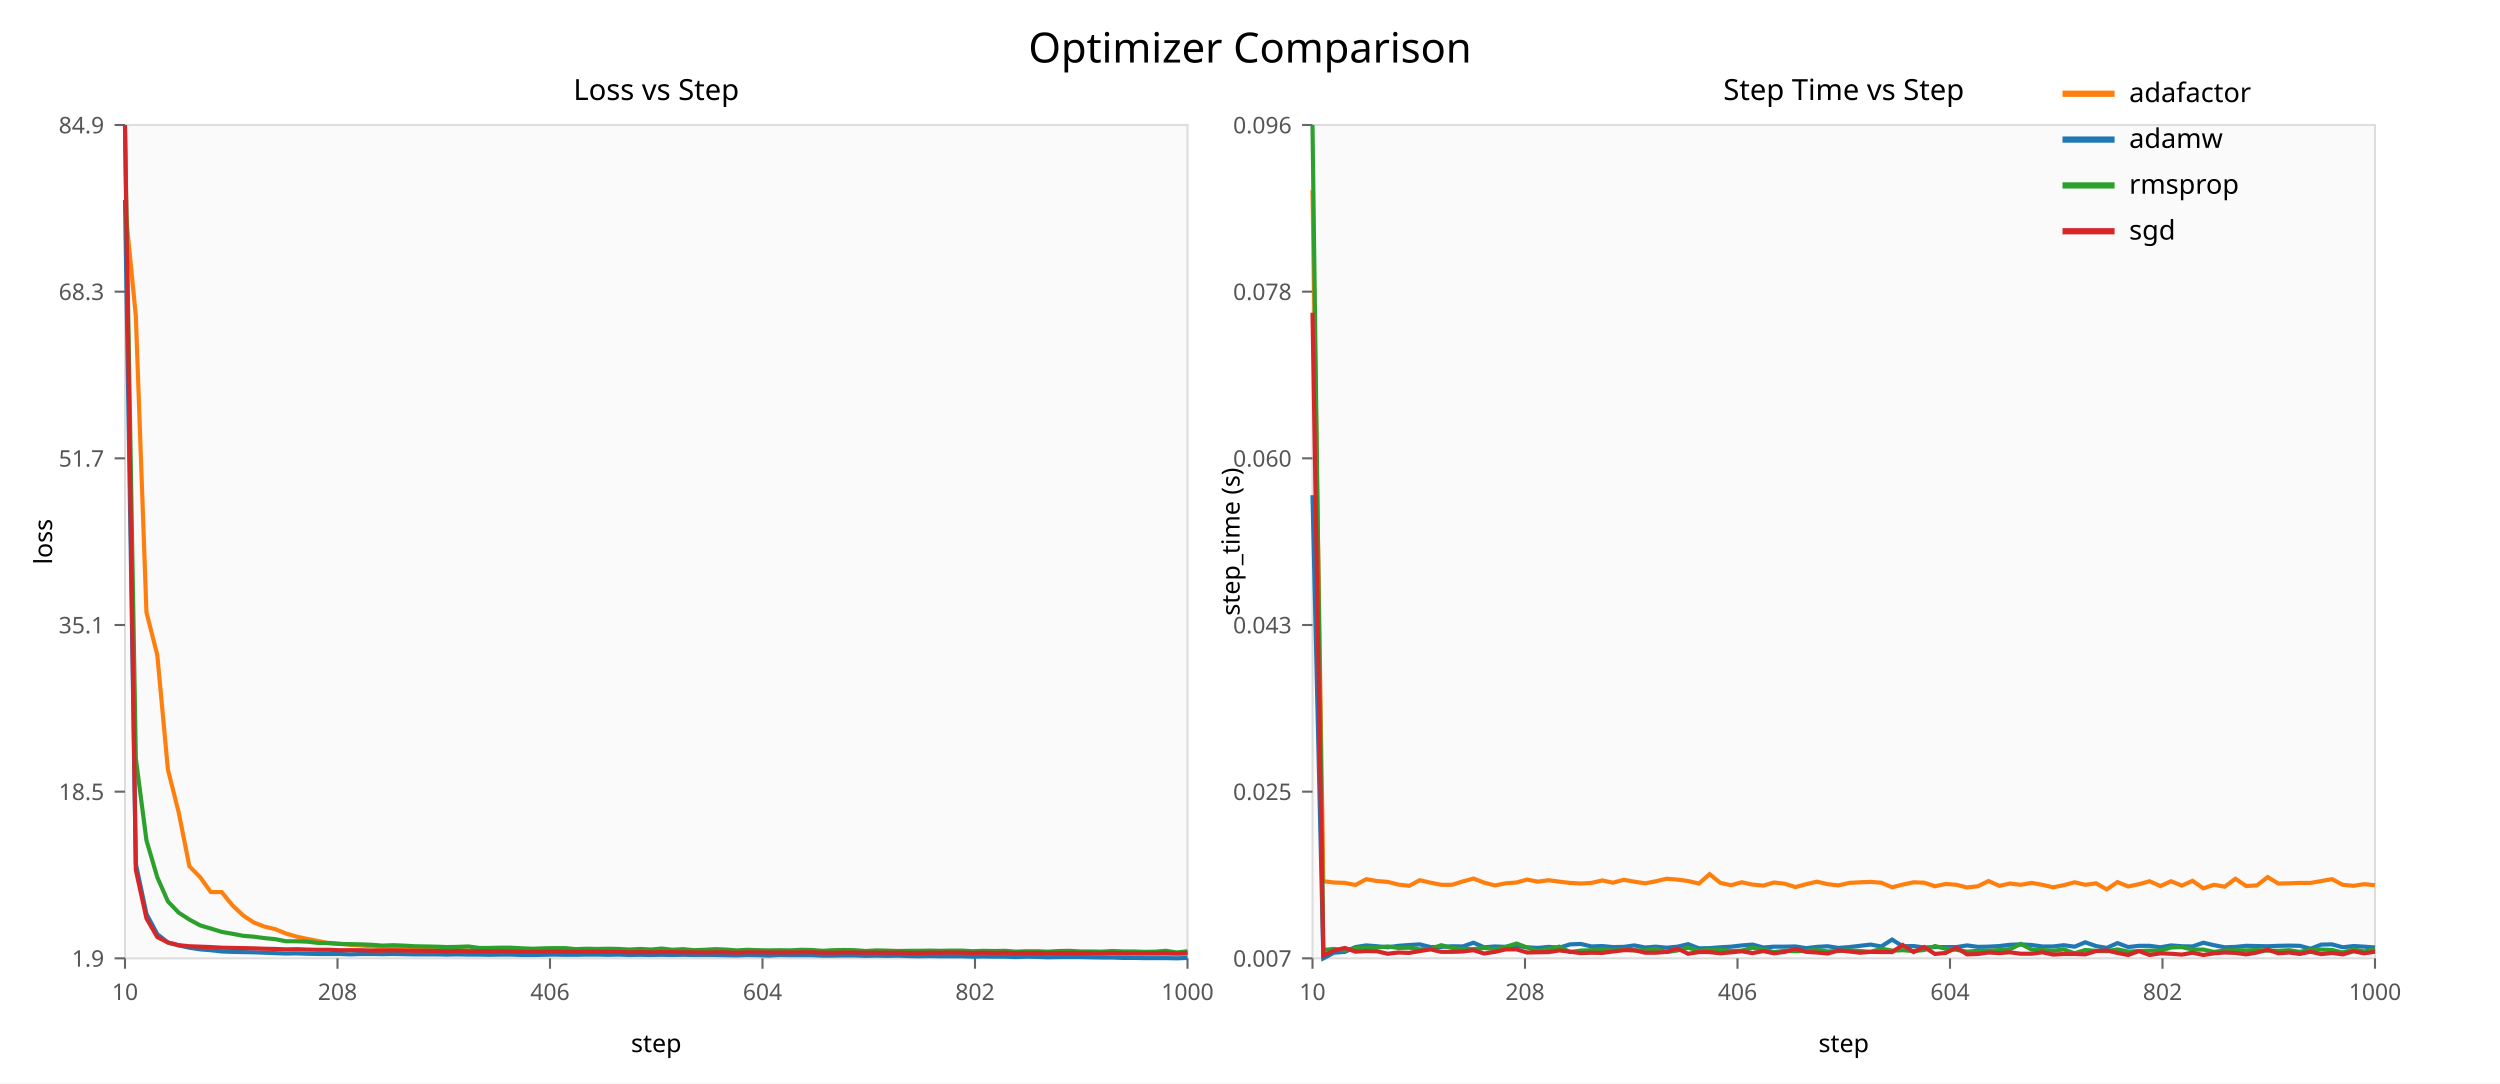
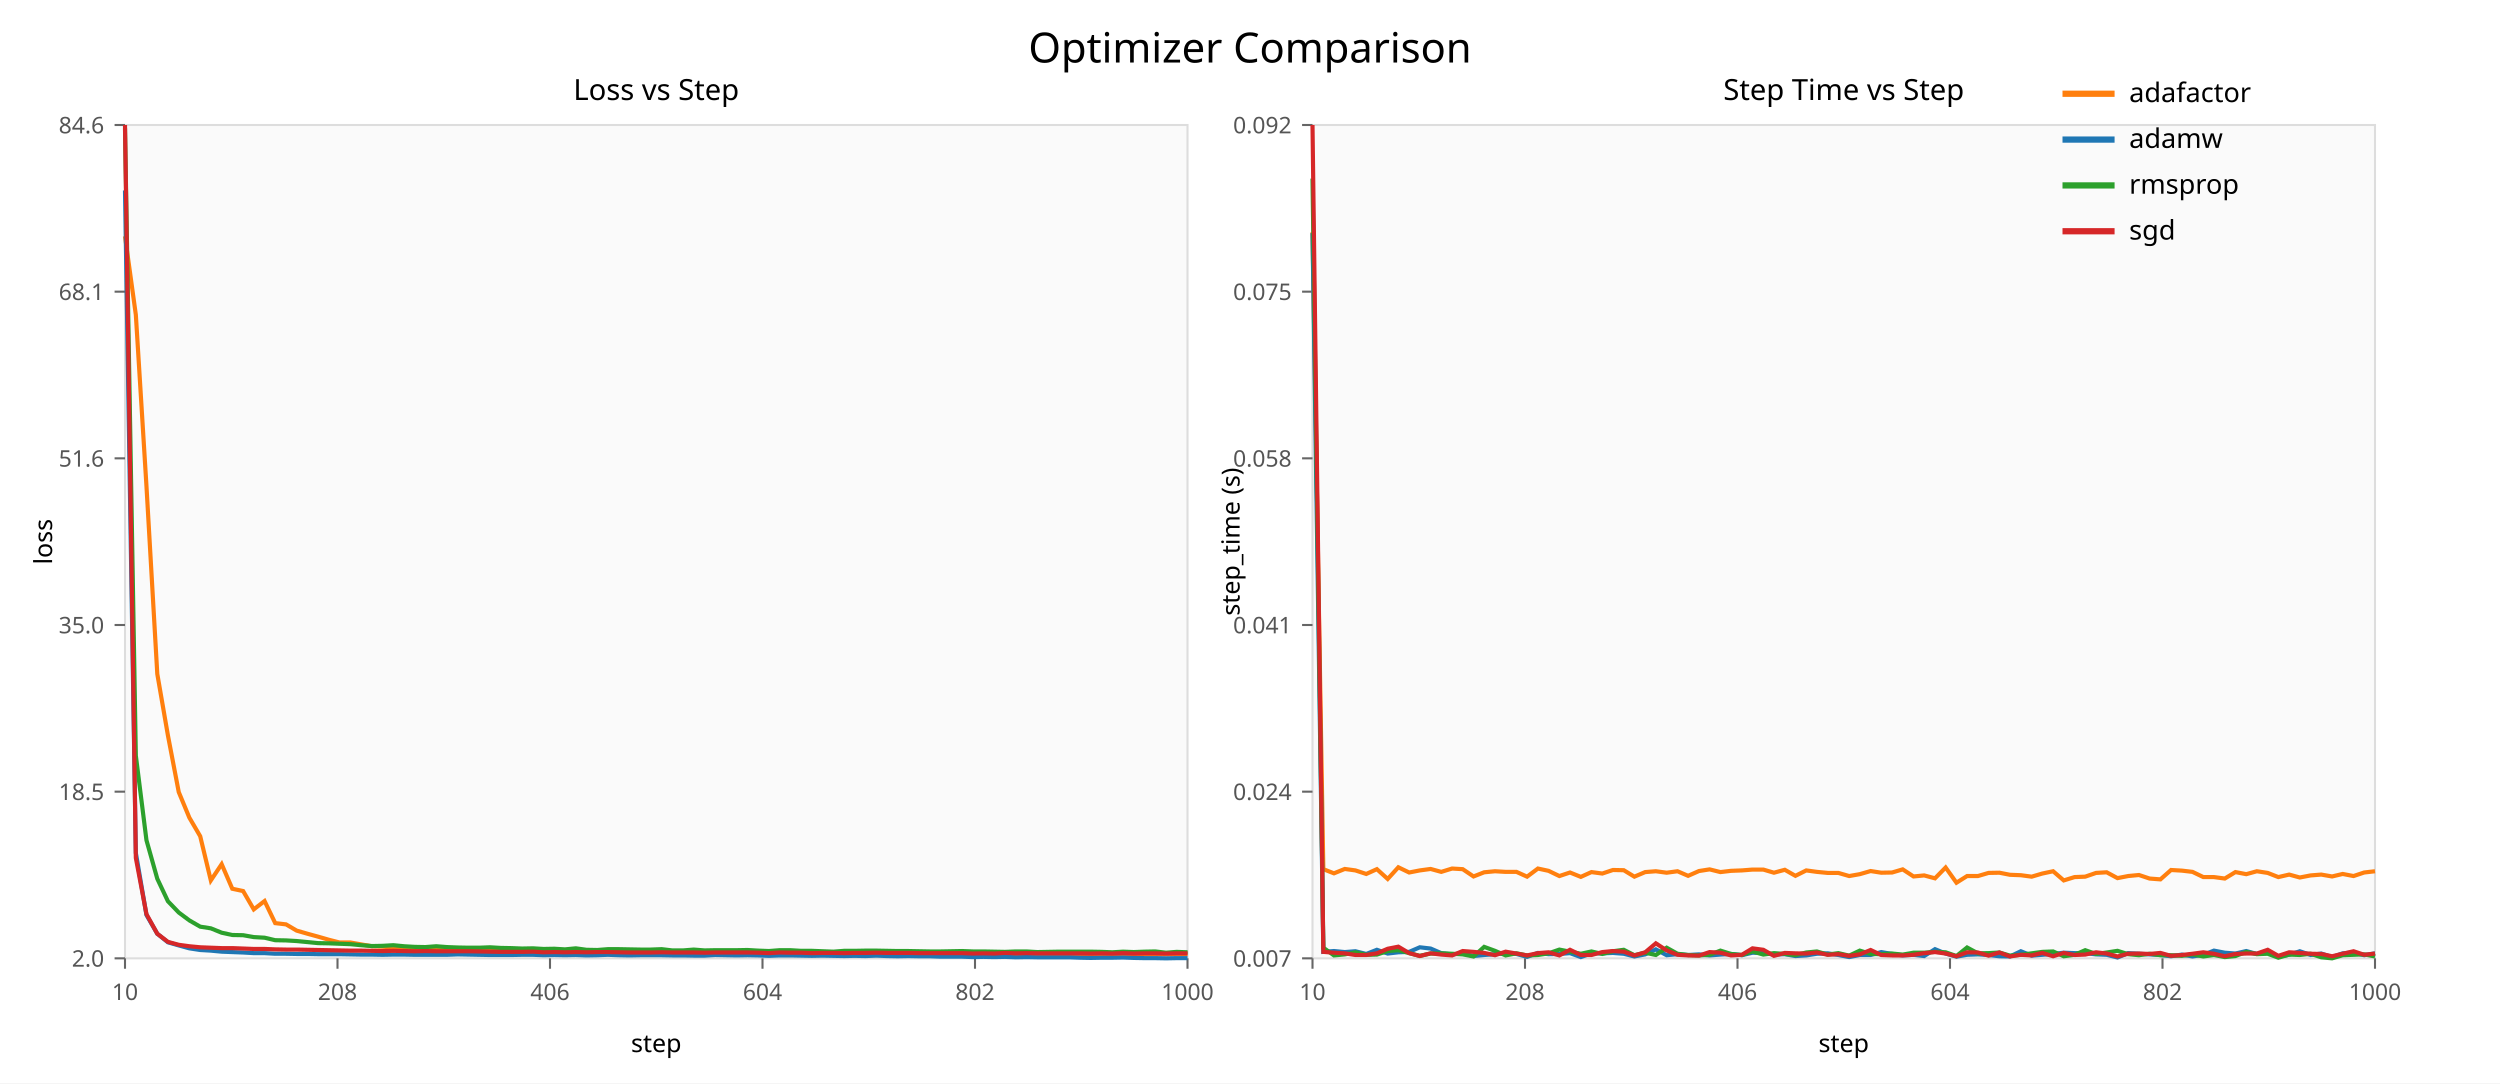
<svg xmlns="http://www.w3.org/2000/svg" width="1200" height="520" viewBox="0 0 1200 520">
  <rect x="0" y="0" width="100%" height="100%" fill="#ffffff" />
  <text x="600.0" y="30" text-anchor="middle" font-size="20" font-family="sans-serif">Optimizer Comparison</text>
  <rect x="60" y="60" width="510.0" height="400" fill="#fafafa" stroke="#dddddd" />
  <text x="315.0" y="48" text-anchor="middle" font-size="14" font-family="sans-serif">Loss vs Step</text>
  <rect x="630.0" y="60" width="510.0" height="400" fill="#fafafa" stroke="#dddddd" />
  <text x="885.0" y="48" text-anchor="middle" font-size="14" font-family="sans-serif">Step Time vs Step</text>
  <line x1="60.0" y1="460.0" x2="60.0" y2="465.0" stroke="#666" stroke-width="1" />
  <text x="60.0" y="480.0" text-anchor="middle" font-size="11" font-family="sans-serif" fill="#555">10</text>
  <line x1="162.0" y1="460.0" x2="162.0" y2="465.0" stroke="#666" stroke-width="1" />
  <text x="162.0" y="480.0" text-anchor="middle" font-size="11" font-family="sans-serif" fill="#555">208</text>
  <line x1="264.0" y1="460.0" x2="264.0" y2="465.0" stroke="#666" stroke-width="1" />
  <text x="264.0" y="480.0" text-anchor="middle" font-size="11" font-family="sans-serif" fill="#555">406</text>
  <line x1="366.0" y1="460.0" x2="366.0" y2="465.0" stroke="#666" stroke-width="1" />
  <text x="366.0" y="480.0" text-anchor="middle" font-size="11" font-family="sans-serif" fill="#555">604</text>
  <line x1="468.0" y1="460.0" x2="468.0" y2="465.0" stroke="#666" stroke-width="1" />
  <text x="468.0" y="480.0" text-anchor="middle" font-size="11" font-family="sans-serif" fill="#555">802</text>
  <line x1="570.0" y1="460.0" x2="570.0" y2="465.0" stroke="#666" stroke-width="1" />
  <text x="570.0" y="480.0" text-anchor="middle" font-size="11" font-family="sans-serif" fill="#555">1000</text>
  <line x1="55.0" y1="460.0" x2="60.0" y2="460.0" stroke="#666" stroke-width="1" />
-   <text x="50.0" y="464.0" text-anchor="end" font-size="11" font-family="sans-serif" fill="#555">1.9</text>
+   <text x="50.0" y="464.0" text-anchor="end" font-size="11" font-family="sans-serif" fill="#555">2.0</text>
  <line x1="55.0" y1="380.0" x2="60.0" y2="380.0" stroke="#666" stroke-width="1" />
  <text x="50.0" y="384.0" text-anchor="end" font-size="11" font-family="sans-serif" fill="#555">18.5</text>
  <line x1="55.0" y1="300.0" x2="60.0" y2="300.0" stroke="#666" stroke-width="1" />
-   <text x="50.0" y="304.0" text-anchor="end" font-size="11" font-family="sans-serif" fill="#555">35.1</text>
+   <text x="50.0" y="304.0" text-anchor="end" font-size="11" font-family="sans-serif" fill="#555">35.0</text>
  <line x1="55.0" y1="220.0" x2="60.0" y2="220.0" stroke="#666" stroke-width="1" />
-   <text x="50.0" y="224.0" text-anchor="end" font-size="11" font-family="sans-serif" fill="#555">51.7</text>
+   <text x="50.0" y="224.0" text-anchor="end" font-size="11" font-family="sans-serif" fill="#555">51.6</text>
  <line x1="55.0" y1="140.0" x2="60.0" y2="140.0" stroke="#666" stroke-width="1" />
-   <text x="50.0" y="144.0" text-anchor="end" font-size="11" font-family="sans-serif" fill="#555">68.3</text>
+   <text x="50.0" y="144.0" text-anchor="end" font-size="11" font-family="sans-serif" fill="#555">68.1</text>
  <line x1="55.0" y1="60.0" x2="60.0" y2="60.0" stroke="#666" stroke-width="1" />
-   <text x="50.0" y="64.0" text-anchor="end" font-size="11" font-family="sans-serif" fill="#555">84.9</text>
+   <text x="50.0" y="64.0" text-anchor="end" font-size="11" font-family="sans-serif" fill="#555">84.6</text>
  <line x1="630.0" y1="460.0" x2="630.0" y2="465.0" stroke="#666" stroke-width="1" />
  <text x="630.0" y="480.0" text-anchor="middle" font-size="11" font-family="sans-serif" fill="#555">10</text>
  <line x1="732.0" y1="460.0" x2="732.0" y2="465.0" stroke="#666" stroke-width="1" />
  <text x="732.0" y="480.0" text-anchor="middle" font-size="11" font-family="sans-serif" fill="#555">208</text>
  <line x1="834.0" y1="460.0" x2="834.0" y2="465.0" stroke="#666" stroke-width="1" />
  <text x="834.0" y="480.0" text-anchor="middle" font-size="11" font-family="sans-serif" fill="#555">406</text>
  <line x1="936.0" y1="460.0" x2="936.0" y2="465.0" stroke="#666" stroke-width="1" />
  <text x="936.0" y="480.0" text-anchor="middle" font-size="11" font-family="sans-serif" fill="#555">604</text>
  <line x1="1038.0" y1="460.0" x2="1038.0" y2="465.0" stroke="#666" stroke-width="1" />
  <text x="1038.0" y="480.0" text-anchor="middle" font-size="11" font-family="sans-serif" fill="#555">802</text>
  <line x1="1140.0" y1="460.0" x2="1140.0" y2="465.0" stroke="#666" stroke-width="1" />
  <text x="1140.0" y="480.0" text-anchor="middle" font-size="11" font-family="sans-serif" fill="#555">1000</text>
  <line x1="625.0" y1="460.0" x2="630.0" y2="460.0" stroke="#666" stroke-width="1" />
  <text x="620.0" y="464.0" text-anchor="end" font-size="11" font-family="sans-serif" fill="#555">0.007</text>
  <line x1="625.0" y1="380.0" x2="630.0" y2="380.0" stroke="#666" stroke-width="1" />
-   <text x="620.0" y="384.0" text-anchor="end" font-size="11" font-family="sans-serif" fill="#555">0.025</text>
+   <text x="620.0" y="384.0" text-anchor="end" font-size="11" font-family="sans-serif" fill="#555">0.024</text>
  <line x1="625.0" y1="300.0" x2="630.0" y2="300.0" stroke="#666" stroke-width="1" />
-   <text x="620.0" y="304.0" text-anchor="end" font-size="11" font-family="sans-serif" fill="#555">0.043</text>
+   <text x="620.0" y="304.0" text-anchor="end" font-size="11" font-family="sans-serif" fill="#555">0.041</text>
  <line x1="625.0" y1="220.0" x2="630.0" y2="220.0" stroke="#666" stroke-width="1" />
-   <text x="620.0" y="224.0" text-anchor="end" font-size="11" font-family="sans-serif" fill="#555">0.060</text>
+   <text x="620.0" y="224.0" text-anchor="end" font-size="11" font-family="sans-serif" fill="#555">0.058</text>
  <line x1="625.0" y1="140.0" x2="630.0" y2="140.0" stroke="#666" stroke-width="1" />
-   <text x="620.0" y="144.0" text-anchor="end" font-size="11" font-family="sans-serif" fill="#555">0.078</text>
+   <text x="620.0" y="144.0" text-anchor="end" font-size="11" font-family="sans-serif" fill="#555">0.075</text>
  <line x1="625.0" y1="60.0" x2="630.0" y2="60.0" stroke="#666" stroke-width="1" />
-   <text x="620.0" y="64.0" text-anchor="end" font-size="11" font-family="sans-serif" fill="#555">0.096</text>
-   <polyline fill="none" stroke="#ff7f0e" stroke-width="2" points="60.0,98.6 65.2,151.7 70.3,293.9 75.5,314.4 80.6,369.4 85.8,390.1 90.9,415.8 96.1,421.1 101.2,428.2 106.4,428.2 111.5,434.5 116.7,439.4 121.8,442.8 127.0,444.8 132.1,446.0 137.3,448.1 142.4,449.6 147.6,450.7 152.7,451.7 157.9,452.8 163.0,453.0 168.2,453.5 173.3,453.8 178.5,454.3 183.6,454.7 188.8,454.8 193.9,455.2 199.1,455.3 204.2,455.8 209.4,456.0 214.5,455.9 219.7,456.0 224.8,456.2 230.0,456.5 235.2,456.6 240.3,456.5 245.5,456.6 250.6,456.9 255.8,456.8 260.9,457.0 266.1,456.8 271.2,456.9 276.4,457.1 281.5,457.0 286.7,457.0 291.8,457.0 297.0,457.1 302.1,457.4 307.3,457.2 312.4,457.4 317.6,457.3 322.7,457.3 327.9,457.4 333.0,457.5 338.2,457.6 343.3,457.5 348.5,457.6 353.6,457.8 358.8,457.6 363.9,457.6 369.1,457.8 374.2,457.6 379.4,457.7 384.5,457.6 389.7,457.6 394.8,457.8 400.0,457.8 405.2,457.7 410.3,457.7 415.5,457.8 420.6,457.7 425.8,457.9 430.9,457.8 436.1,458.0 441.2,458.0 446.4,457.9 451.5,457.9 456.7,457.8 461.8,457.8 467.0,457.9 472.1,457.9 477.3,458.0 482.4,457.9 487.6,458.0 492.7,457.9 497.9,457.9 503.0,458.0 508.2,457.9 513.3,458.0 518.5,458.0 523.6,457.8 528.8,457.9 533.9,457.7 539.1,458.0 544.2,457.8 549.4,458.0 554.5,458.0 559.7,457.9 564.8,458.1 570.0,457.8" />
-   <polyline fill="none" stroke="#ff7f0e" stroke-width="2" points="630.0,91.3 635.2,423.0 640.3,423.6 645.5,423.8 650.6,424.8 655.8,422.0 660.9,422.9 666.1,423.3 671.2,424.6 676.4,425.2 681.5,422.5 686.7,423.7 691.8,424.7 697.0,424.7 702.1,423.1 707.3,421.7 712.4,423.7 717.6,425.0 722.7,424.0 727.9,423.6 733.0,422.2 738.2,423.2 743.3,422.5 748.5,423.2 753.6,423.8 758.8,424.1 763.9,423.8 769.1,422.6 774.2,423.7 779.4,422.3 784.5,423.2 789.7,424.0 794.8,423.0 800.0,421.8 805.2,422.2 810.3,422.9 815.5,424.1 820.6,419.6 825.8,423.8 830.9,424.9 836.1,423.5 841.2,424.6 846.4,425.1 851.5,423.6 856.7,424.2 861.8,425.8 867.0,424.4 872.1,423.2 877.3,424.4 882.4,425.0 887.6,423.8 892.7,423.5 897.9,423.3 903.0,423.7 908.2,425.9 913.3,424.6 918.5,423.5 923.6,423.7 928.8,425.4 933.9,424.3 939.1,424.7 944.2,426.0 949.4,425.4 954.5,422.9 959.7,425.2 964.8,424.1 970.0,424.7 975.2,423.8 980.3,424.7 985.5,425.9 990.6,424.9 995.8,423.5 1000.9,424.7 1006.1,424.0 1011.2,426.9 1016.4,423.4 1021.5,425.5 1026.7,424.4 1031.8,423.0 1037.0,425.3 1042.1,423.0 1047.3,425.1 1052.4,422.8 1057.6,426.4 1062.7,424.7 1067.9,425.6 1073.0,421.8 1078.2,425.3 1083.3,425.0 1088.5,421.0 1093.6,424.1 1098.8,424.0 1103.9,423.8 1109.1,423.8 1114.2,422.9 1119.4,422.0 1124.5,424.7 1129.7,425.2 1134.8,424.4 1140.0,424.9" />
-   <polyline fill="none" stroke="#1f77b4" stroke-width="2" points="60.0,96.0 65.2,414.7 70.3,438.7 75.5,448.4 80.6,452.4 85.8,453.8 90.9,454.9 96.1,455.7 101.2,456.1 106.4,456.7 111.5,456.9 116.7,457.0 121.8,457.1 127.0,457.3 132.1,457.5 137.3,457.7 142.4,457.6 147.6,457.8 152.7,457.9 157.9,457.9 163.0,457.9 168.2,458.1 173.3,457.9 178.5,457.9 183.6,458.0 188.8,457.9 193.9,458.0 199.1,458.1 204.2,458.1 209.4,458.1 214.5,458.2 219.7,458.1 224.8,458.2 230.0,458.2 235.2,458.3 240.3,458.2 245.5,458.2 250.6,458.4 255.8,458.4 260.9,458.3 266.1,458.2 271.2,458.3 276.4,458.3 281.5,458.2 286.7,458.2 291.8,458.3 297.0,458.2 302.1,458.4 307.3,458.3 312.4,458.4 317.6,458.3 322.7,458.4 327.9,458.3 333.0,458.4 338.2,458.4 343.3,458.4 348.5,458.5 353.6,458.6 358.8,458.4 363.9,458.5 369.1,458.7 374.2,458.4 379.4,458.5 384.5,458.5 389.7,458.5 394.8,458.7 400.0,458.7 405.2,458.6 410.3,458.6 415.5,458.8 420.6,458.7 425.8,458.8 430.9,458.7 436.1,458.9 441.2,459.0 446.4,458.9 451.5,459.0 456.7,459.0 461.8,459.0 467.0,459.2 472.1,459.1 477.3,459.2 482.4,459.2 487.6,459.4 492.7,459.2 497.9,459.3 503.0,459.5 508.2,459.4 513.3,459.4 518.5,459.4 523.6,459.5 528.8,459.6 533.9,459.6 539.1,459.8 544.2,459.8 549.4,459.9 554.5,459.9 559.7,459.9 564.8,460.0 570.0,459.8" />
-   <polyline fill="none" stroke="#1f77b4" stroke-width="2" points="630.0,237.7 635.2,460.0 640.3,457.3 645.5,456.9 650.6,454.6 655.8,453.8 660.9,454.2 666.1,454.7 671.2,454.0 676.4,453.6 681.5,453.3 686.7,454.6 691.8,454.5 697.0,454.2 702.1,454.3 707.3,452.5 712.4,454.7 717.6,454.3 722.7,454.5 727.9,454.0 733.0,454.7 738.2,455.0 743.3,454.5 748.5,454.9 753.6,453.3 758.8,453.1 763.9,454.3 769.1,454.1 774.2,454.6 779.4,454.5 784.5,453.8 789.7,454.8 794.8,454.4 800.0,454.9 805.2,454.4 810.3,453.2 815.5,455.2 820.6,455.1 825.8,454.7 830.9,454.4 836.1,453.8 841.2,453.4 846.4,454.8 851.5,454.4 856.7,454.4 861.8,454.3 867.0,455.1 872.1,454.5 877.3,454.2 882.4,455.0 887.6,454.6 892.7,454.0 897.9,453.4 903.0,454.3 908.2,451.0 913.3,454.2 918.5,454.1 923.6,454.8 928.8,454.6 933.9,454.6 939.1,454.6 944.2,453.8 949.4,454.5 954.5,454.4 959.7,454.1 964.8,453.5 970.0,453.3 975.2,453.6 980.3,454.3 985.5,454.3 990.6,453.7 995.8,454.4 1000.9,452.3 1006.1,454.1 1011.2,455.0 1016.4,452.7 1021.5,454.6 1026.7,454.0 1031.8,454.0 1037.0,454.7 1042.1,453.8 1047.3,454.2 1052.4,454.3 1057.6,452.5 1062.7,453.7 1067.9,454.7 1073.0,454.5 1078.2,454.0 1083.3,454.1 1088.5,454.2 1093.6,454.0 1098.8,453.9 1103.9,454.0 1109.1,455.4 1114.2,453.4 1119.4,453.3 1124.5,454.7 1129.7,454.1 1134.8,454.4 1140.0,454.8" />
-   <polyline fill="none" stroke="#2ca02c" stroke-width="2" points="60.0,61.7 65.2,364.1 70.3,403.4 75.5,421.1 80.6,432.7 85.8,438.1 90.9,441.4 96.1,444.2 101.2,445.7 106.4,447.3 111.5,448.2 116.7,449.2 121.8,449.6 127.0,450.3 132.1,450.8 137.3,451.8 142.4,451.8 147.6,452.0 152.7,452.6 157.9,452.6 163.0,453.1 168.2,453.2 173.3,453.3 178.5,453.5 183.6,453.9 188.8,453.7 193.9,453.9 199.1,454.2 204.2,454.3 209.4,454.4 214.5,454.6 219.7,454.5 224.8,454.3 230.0,455.0 235.2,455.0 240.3,454.9 245.5,454.9 250.6,455.2 255.8,455.4 260.9,455.2 266.1,455.1 271.2,455.1 276.4,455.6 281.5,455.4 286.7,455.5 291.8,455.4 297.0,455.5 302.1,455.8 307.3,455.5 312.4,455.8 317.6,455.3 322.7,455.9 327.9,455.6 333.0,456.1 338.2,455.9 343.3,455.6 348.5,455.8 353.6,456.2 358.8,455.9 363.9,456.1 369.1,456.2 374.2,456.1 379.4,456.2 384.5,455.9 389.7,456.0 394.8,456.4 400.0,456.1 405.2,456.0 410.3,456.1 415.5,456.5 420.6,456.2 425.8,456.3 430.9,456.5 436.1,456.4 441.2,456.4 446.4,456.3 451.5,456.4 456.7,456.3 461.8,456.3 467.0,456.6 472.1,456.4 477.3,456.5 482.4,456.4 487.6,456.8 492.7,456.6 497.9,456.6 503.0,456.8 508.2,456.5 513.3,456.4 518.5,456.7 523.6,456.7 528.8,456.8 533.9,456.5 539.1,456.7 544.2,456.7 549.4,456.9 554.5,456.8 559.7,456.4 564.8,457.2 570.0,456.6" />
-   <polyline fill="none" stroke="#2ca02c" stroke-width="2" points="630.0,60.0 635.2,456.0 640.3,455.5 645.5,456.2 650.6,455.1 655.8,454.8 660.9,454.8 666.1,454.3 671.2,455.0 676.4,454.9 681.5,455.7 686.7,455.5 691.8,453.7 697.0,455.0 702.1,455.5 707.3,455.6 712.4,455.0 717.6,455.6 722.7,454.5 727.9,452.9 733.0,454.8 738.2,456.4 743.3,455.5 748.5,454.4 753.6,457.0 758.8,456.3 763.9,456.1 769.1,455.6 774.2,456.3 779.4,455.8 784.5,456.2 789.7,456.2 794.8,455.5 800.0,457.0 805.2,456.2 810.3,454.9 815.5,456.4 820.6,455.8 825.8,455.8 830.9,456.5 836.1,456.3 841.2,454.9 846.4,455.8 851.5,457.0 856.7,456.4 861.8,456.6 867.0,456.4 872.1,456.0 877.3,456.7 882.4,456.5 887.6,456.2 892.7,456.5 897.9,456.9 903.0,455.4 908.2,456.3 913.3,456.1 918.5,456.5 923.6,456.0 928.8,454.1 933.9,455.4 939.1,455.9 944.2,456.8 949.4,456.4 954.5,456.4 959.7,456.0 964.8,455.6 970.0,453.1 975.2,455.8 980.3,456.0 985.5,456.4 990.6,455.7 995.8,457.6 1000.9,456.0 1006.1,456.4 1011.2,456.6 1016.4,455.7 1021.5,456.8 1026.7,456.5 1031.8,456.3 1037.0,456.3 1042.1,454.8 1047.3,454.6 1052.4,455.8 1057.6,455.8 1062.7,456.9 1067.9,456.2 1073.0,456.1 1078.2,456.2 1083.3,456.0 1088.5,456.3 1093.6,456.4 1098.8,456.1 1103.9,456.9 1109.1,455.9 1114.2,455.8 1119.4,456.0 1124.5,457.2 1129.7,455.7 1134.8,456.7 1140.0,455.6" />
-   <polyline fill="none" stroke="#d62728" stroke-width="2" points="60.0,60.0 65.2,417.6 70.3,440.8 75.5,449.8 80.6,452.4 85.8,453.7 90.9,454.2 96.1,454.4 101.2,454.6 106.4,454.9 111.5,455.0 116.7,455.1 121.8,455.2 127.0,455.4 132.1,455.5 137.3,455.7 142.4,455.6 147.6,455.8 152.7,455.9 157.9,455.9 163.0,456.1 168.2,456.1 173.3,456.1 178.5,456.3 183.6,456.3 188.8,456.2 193.9,456.3 199.1,456.4 204.2,456.4 209.4,456.5 214.5,456.6 219.7,456.5 224.8,456.6 230.0,456.6 235.2,456.7 240.3,456.6 245.5,456.7 250.6,456.9 255.8,456.9 260.9,456.9 266.1,456.8 271.2,456.8 276.4,456.9 281.5,456.8 286.7,456.8 291.8,456.9 297.0,456.9 302.1,457.1 307.3,457.0 312.4,457.1 317.6,457.0 322.7,457.0 327.9,457.1 333.0,457.1 338.2,457.2 343.3,457.1 348.5,457.1 353.6,457.3 358.8,457.1 363.9,457.1 369.1,457.2 374.2,457.2 379.4,457.2 384.5,457.1 389.7,457.1 394.8,457.3 400.0,457.3 405.2,457.2 410.3,457.2 415.5,457.3 420.6,457.3 425.8,457.3 430.9,457.3 436.1,457.4 441.2,457.4 446.4,457.3 451.5,457.3 456.7,457.2 461.8,457.3 467.0,457.4 472.1,457.3 477.3,457.4 482.4,457.3 487.6,457.5 492.7,457.4 497.9,457.4 503.0,457.5 508.2,457.4 513.3,457.4 518.5,457.4 523.6,457.5 528.8,457.5 533.9,457.4 539.1,457.5 544.2,457.5 549.4,457.5 554.5,457.5 559.7,457.4 564.8,457.6 570.0,457.4" />
-   <polyline fill="none" stroke="#d62728" stroke-width="2" points="630.0,150.1 635.2,458.6 640.3,456.3 645.5,455.0 650.6,456.8 655.8,456.5 660.9,456.6 666.1,457.8 671.2,457.2 676.4,457.4 681.5,456.5 686.7,455.7 691.8,456.9 697.0,456.9 702.1,456.7 707.3,456.1 712.4,457.7 717.6,456.9 722.7,455.7 727.9,455.7 733.0,457.2 738.2,457.1 743.3,457.0 748.5,456.2 753.6,456.8 758.8,457.5 763.9,457.3 769.1,457.4 774.2,456.7 779.4,456.1 784.5,456.1 789.7,457.3 794.8,457.3 800.0,456.9 805.2,455.3 810.3,457.8 815.5,457.0 820.6,457.0 825.8,457.6 830.9,457.1 836.1,456.6 841.2,457.5 846.4,456.5 851.5,457.6 856.7,456.9 861.8,455.5 867.0,456.9 872.1,457.2 877.3,457.7 882.4,456.2 887.6,456.7 892.7,457.3 897.9,456.9 903.0,457.0 908.2,457.0 913.3,453.6 918.5,457.0 923.6,454.6 928.8,457.9 933.9,457.4 939.1,454.9 944.2,458.1 949.4,457.9 954.5,457.2 959.7,457.5 964.8,457.1 970.0,457.8 975.2,457.8 980.3,457.1 985.5,458.2 990.6,457.9 995.8,457.9 1000.9,458.1 1006.1,456.5 1011.2,456.2 1016.4,457.4 1021.5,458.4 1026.7,456.5 1031.8,458.4 1037.0,457.6 1042.1,457.8 1047.3,458.2 1052.4,457.3 1057.6,458.4 1062.7,457.6 1067.9,457.2 1073.0,457.4 1078.2,458.1 1083.3,457.2 1088.5,455.8 1093.6,457.6 1098.8,457.2 1103.9,457.9 1109.1,456.8 1114.2,458.0 1119.4,457.4 1124.5,458.1 1129.7,456.6 1134.8,457.6 1140.0,456.8" />
+   <text x="620.0" y="64.0" text-anchor="end" font-size="11" font-family="sans-serif" fill="#555">0.092</text>
+   <polyline fill="none" stroke="#ff7f0e" stroke-width="2" points="60.0,113.4 65.2,151.1 70.3,233.3 75.5,323.5 80.6,353.0 85.8,380.2 90.9,392.5 96.1,401.4 101.2,422.6 106.4,414.8 111.5,426.6 116.7,427.7 121.8,436.5 127.0,432.5 132.1,443.1 137.3,443.7 142.4,446.7 147.6,448.2 152.7,449.6 157.9,451.1 163.0,452.4 168.2,452.4 173.3,453.3 178.5,454.2 183.6,454.4 188.8,454.8 193.9,454.6 199.1,455.2 204.2,455.2 209.4,455.6 214.5,455.6 219.7,455.5 224.8,455.9 230.0,455.8 235.2,456.0 240.3,456.3 245.5,456.4 250.6,456.4 255.8,456.4 260.9,456.6 266.1,456.7 271.2,456.8 276.4,456.8 281.5,456.9 286.7,456.9 291.8,456.7 297.0,457.0 302.1,457.2 307.3,457.1 312.4,457.1 317.6,457.0 322.7,457.3 327.9,457.2 333.0,457.3 338.2,457.5 343.3,457.3 348.5,457.3 353.6,457.4 358.8,457.4 363.9,457.5 369.1,457.6 374.2,457.5 379.4,457.5 384.5,457.6 389.7,457.8 394.8,457.7 400.0,457.8 405.2,457.8 410.3,457.8 415.5,457.7 420.6,457.6 425.8,457.7 430.9,457.7 436.1,457.7 441.2,457.9 446.4,457.8 451.5,457.9 456.7,457.8 461.8,457.8 467.0,458.1 472.1,457.9 477.3,458.0 482.4,457.9 487.6,458.1 492.7,457.9 497.9,458.0 503.0,458.0 508.2,458.0 513.3,458.0 518.5,458.0 523.6,458.0 528.8,458.0 533.9,457.9 539.1,457.9 544.2,458.1 549.4,458.1 554.5,458.0 559.7,458.1 564.8,457.9 570.0,457.9" />
+   <polyline fill="none" stroke="#ff7f0e" stroke-width="2" points="630.0,111.5 635.2,417.2 640.3,419.2 645.5,417.1 650.6,417.8 655.8,419.5 660.9,417.2 666.1,421.9 671.2,416.3 676.4,418.8 681.5,417.8 686.7,417.1 691.8,418.5 697.0,416.9 702.1,417.2 707.3,420.7 712.4,418.7 717.6,418.2 722.7,418.5 727.9,418.5 733.0,420.8 738.2,416.9 743.3,418.0 748.5,420.5 753.6,418.8 758.8,420.9 763.9,418.6 769.1,419.3 774.2,417.6 779.4,417.7 784.5,420.8 789.7,418.6 794.8,418.2 800.0,418.9 805.2,418.2 810.3,420.4 815.5,418.1 820.6,417.3 825.8,418.6 830.9,418.0 836.1,417.8 841.2,417.4 846.4,417.4 851.5,418.9 856.7,417.5 861.8,420.4 867.0,417.8 872.1,418.5 877.3,419.0 882.4,419.0 887.6,420.5 892.7,419.6 897.9,418.1 903.0,418.9 908.2,418.8 913.3,417.3 918.5,420.7 923.6,420.2 928.8,421.6 933.9,416.4 939.1,423.7 944.2,420.5 949.4,420.5 954.5,419.0 959.7,418.9 964.8,419.9 970.0,420.1 975.2,420.8 980.3,419.3 985.5,418.2 990.6,422.6 995.8,421.0 1000.9,420.8 1006.1,419.0 1011.2,418.7 1016.4,421.5 1021.5,420.5 1026.7,420.0 1031.8,421.7 1037.0,422.1 1042.1,417.6 1047.3,417.9 1052.4,418.5 1057.6,421.0 1062.7,421.0 1067.9,421.7 1073.0,418.6 1078.2,419.6 1083.3,418.2 1088.5,419.0 1093.6,421.0 1098.8,419.8 1103.9,421.2 1109.1,420.2 1114.2,419.8 1119.4,420.7 1124.5,419.5 1129.7,420.5 1134.8,418.8 1140.0,418.2" />
+   <polyline fill="none" stroke="#1f77b4" stroke-width="2" points="60.0,91.4 65.2,409.4 70.3,439.2 75.5,448.2 80.6,452.3 85.8,453.8 90.9,455.2 96.1,456.0 101.2,456.3 106.4,456.8 111.5,457.0 116.7,457.2 121.8,457.5 127.0,457.5 132.1,457.8 137.3,457.8 142.4,457.9 147.6,457.9 152.7,458.0 157.9,458.0 163.0,458.0 168.2,458.1 173.3,458.2 178.5,458.2 183.6,458.3 188.8,458.2 193.9,458.2 199.1,458.3 204.2,458.3 209.4,458.3 214.5,458.3 219.7,458.1 224.8,458.2 230.0,458.3 235.2,458.4 240.3,458.4 245.5,458.4 250.6,458.3 255.8,458.3 260.9,458.5 266.1,458.4 271.2,458.5 276.4,458.4 281.5,458.6 286.7,458.5 291.8,458.3 297.0,458.5 302.1,458.6 307.3,458.5 312.4,458.5 317.6,458.5 322.7,458.6 327.9,458.6 333.0,458.7 338.2,458.7 343.3,458.4 348.5,458.5 353.6,458.6 358.8,458.5 363.9,458.6 369.1,458.8 374.2,458.6 379.4,458.6 384.5,458.7 389.7,458.8 394.8,458.7 400.0,458.8 405.2,458.9 410.3,458.8 415.5,458.9 420.6,458.7 425.8,458.9 430.9,459.0 436.1,458.9 441.2,459.0 446.4,459.0 451.5,459.2 456.7,459.2 461.8,459.2 467.0,459.4 472.1,459.3 477.3,459.4 482.4,459.3 487.6,459.5 492.7,459.4 497.9,459.5 503.0,459.5 508.2,459.5 513.3,459.5 518.5,459.7 523.6,459.8 528.8,459.7 533.9,459.7 539.1,459.6 544.2,459.8 549.4,459.9 554.5,459.9 559.7,460.0 564.8,459.9 570.0,459.9" />
+   <polyline fill="none" stroke="#1f77b4" stroke-width="2" points="630.0,111.9 635.2,456.9 640.3,456.5 645.5,457.0 650.6,456.6 655.8,457.9 660.9,455.9 666.1,457.7 671.2,457.1 676.4,456.9 681.5,454.7 686.7,455.3 691.8,457.5 697.0,458.1 702.1,457.6 707.3,458.9 712.4,458.4 717.6,458.0 722.7,457.7 727.9,457.9 733.0,459.3 738.2,457.4 743.3,458.0 748.5,457.9 753.6,457.5 758.8,459.4 763.9,457.6 769.1,457.6 774.2,457.4 779.4,457.8 784.5,459.1 789.7,458.1 794.8,455.7 800.0,458.5 805.2,458.0 810.3,458.4 815.5,458.1 820.6,458.6 825.8,458.2 830.9,457.9 836.1,458.5 841.2,457.3 846.4,457.4 851.5,458.2 856.7,458.0 861.8,458.9 867.0,458.6 872.1,457.8 877.3,457.6 882.4,458.4 887.6,459.4 892.7,458.4 897.9,458.4 903.0,457.0 908.2,457.9 913.3,458.6 918.5,458.3 923.6,458.9 928.8,455.6 933.9,457.7 939.1,459.2 944.2,458.3 949.4,458.1 954.5,458.4 959.7,459.0 964.8,459.1 970.0,456.6 975.2,458.7 980.3,458.3 985.5,457.9 990.6,457.3 995.8,457.5 1000.9,457.5 1006.1,458.1 1011.2,458.3 1016.4,459.6 1021.5,457.5 1026.7,457.8 1031.8,458.1 1037.0,458.4 1042.1,459.0 1047.3,458.2 1052.4,459.1 1057.6,458.3 1062.7,456.3 1067.9,457.3 1073.0,457.7 1078.2,456.5 1083.3,457.9 1088.5,457.0 1093.6,459.2 1098.8,458.3 1103.9,456.6 1109.1,458.4 1114.2,457.7 1119.4,459.4 1124.5,457.6 1129.7,457.2 1134.8,458.5 1140.0,457.6" />
+   <polyline fill="none" stroke="#2ca02c" stroke-width="2" points="60.0,61.6 65.2,362.7 70.3,403.3 75.5,421.8 80.6,432.6 85.8,438.0 90.9,441.8 96.1,444.8 101.2,445.6 106.4,447.7 111.5,448.8 116.7,448.9 121.8,449.8 127.0,450.1 132.1,451.3 137.3,451.4 142.4,451.7 147.6,452.2 152.7,452.7 157.9,452.8 163.0,453.0 168.2,453.2 173.3,453.7 178.5,454.1 183.6,454.0 188.8,453.7 193.9,454.2 199.1,454.5 204.2,454.6 209.4,454.2 214.5,454.6 219.7,454.8 224.8,454.9 230.0,454.9 235.2,454.7 240.3,455.0 245.5,455.1 250.6,455.3 255.8,455.2 260.9,455.5 266.1,455.4 271.2,455.7 276.4,455.2 281.5,455.9 286.7,456.0 291.8,455.6 297.0,455.6 302.1,455.7 307.3,455.8 312.4,455.8 317.6,455.6 322.7,456.2 327.9,456.2 333.0,455.8 338.2,456.2 343.3,456.1 348.5,456.1 353.6,456.1 358.8,456.0 363.9,456.3 369.1,456.5 374.2,456.1 379.4,456.1 384.5,456.4 389.7,456.4 394.8,456.6 400.0,456.8 405.2,456.4 410.3,456.4 415.5,456.3 420.6,456.3 425.8,456.4 430.9,456.5 436.1,456.5 441.2,456.6 446.4,456.7 451.5,456.7 456.7,456.6 461.8,456.5 467.0,456.7 472.1,456.7 477.3,456.8 482.4,456.9 487.6,456.7 492.7,456.7 497.9,457.0 503.0,456.9 508.2,456.8 513.3,456.8 518.5,456.8 523.6,456.8 528.8,456.9 533.9,457.1 539.1,456.8 544.2,457.0 549.4,456.8 554.5,456.7 559.7,457.3 564.8,456.9 570.0,457.1" />
+   <polyline fill="none" stroke="#2ca02c" stroke-width="2" points="630.0,85.7 635.2,454.9 640.3,458.6 645.5,458.1 650.6,457.1 655.8,458.3 660.9,458.2 666.1,456.5 671.2,456.1 676.4,457.5 681.5,458.8 686.7,457.7 691.8,457.6 697.0,457.8 702.1,458.1 707.3,459.1 712.4,454.5 717.6,456.4 722.7,458.6 727.9,457.6 733.0,458.6 738.2,458.4 743.3,457.6 748.5,455.8 753.6,456.8 758.8,457.8 763.9,456.7 769.1,457.9 774.2,456.6 779.4,455.9 784.5,458.5 789.7,457.3 794.8,458.4 800.0,454.9 805.2,457.8 810.3,458.4 815.5,458.6 820.6,458.3 825.8,456.3 830.9,457.9 836.1,458.4 841.2,456.7 846.4,458.2 851.5,457.5 856.7,457.9 861.8,458.5 867.0,457.2 872.1,456.7 877.3,458.2 882.4,457.5 887.6,458.7 892.7,456.3 897.9,457.9 903.0,458.0 908.2,457.7 913.3,458.2 918.5,457.3 923.6,457.3 928.8,456.9 933.9,457.1 939.1,458.9 944.2,454.8 949.4,457.6 954.5,457.5 959.7,457.2 964.8,458.7 970.0,458.3 975.2,457.6 980.3,456.9 985.5,456.7 990.6,459.0 995.8,458.3 1000.9,456.1 1006.1,457.9 1011.2,457.2 1016.4,456.4 1021.5,458.0 1026.7,458.5 1031.8,457.8 1037.0,458.5 1042.1,458.5 1047.3,458.8 1052.4,458.1 1057.6,459.1 1062.7,458.4 1067.9,459.4 1073.0,458.9 1078.2,456.9 1083.3,458.0 1088.5,457.8 1093.6,459.7 1098.8,458.2 1103.9,458.4 1109.1,457.8 1114.2,459.5 1119.4,460.0 1124.5,458.5 1129.7,458.3 1134.8,458.1 1140.0,459.1" />
+   <polyline fill="none" stroke="#d62728" stroke-width="2" points="60.0,60.0 65.2,411.8 70.3,438.8 75.5,448.2 80.6,452.1 85.8,453.5 90.9,454.2 96.1,454.7 101.2,454.9 106.4,455.1 111.5,455.1 116.7,455.3 121.8,455.5 127.0,455.5 132.1,455.7 137.3,455.8 142.4,455.8 147.6,455.9 152.7,456.0 157.9,456.1 163.0,456.2 168.2,456.3 173.3,456.3 178.5,456.4 183.6,456.5 188.8,456.4 193.9,456.5 199.1,456.6 204.2,456.5 209.4,456.6 214.5,456.6 219.7,456.6 224.8,456.6 230.0,456.7 235.2,456.8 240.3,456.9 245.5,456.9 250.6,456.9 255.8,456.8 260.9,457.1 266.1,457.0 271.2,457.1 276.4,457.0 281.5,457.1 286.7,457.0 291.8,457.0 297.0,457.1 302.1,457.2 307.3,457.2 312.4,457.2 317.6,457.1 322.7,457.2 327.9,457.2 333.0,457.2 338.2,457.3 343.3,457.2 348.5,457.2 353.6,457.2 358.8,457.2 363.9,457.3 369.1,457.5 374.2,457.2 379.4,457.3 384.5,457.3 389.7,457.5 394.8,457.4 400.0,457.4 405.2,457.5 410.3,457.4 415.5,457.4 420.6,457.3 425.8,457.4 430.9,457.4 436.1,457.4 441.2,457.5 446.4,457.5 451.5,457.5 456.7,457.5 461.8,457.5 467.0,457.7 472.1,457.6 477.3,457.7 482.4,457.4 487.6,457.6 492.7,457.5 497.9,457.6 503.0,457.6 508.2,457.6 513.3,457.6 518.5,457.6 523.6,457.7 528.8,457.6 533.9,457.7 539.1,457.5 544.2,457.7 549.4,457.6 554.5,457.6 559.7,457.7 564.8,457.6 570.0,457.6" />
+   <polyline fill="none" stroke="#d62728" stroke-width="2" points="630.0,60.0 635.2,456.9 640.3,457.3 645.5,457.6 650.6,458.4 655.8,458.4 660.9,457.6 666.1,455.4 671.2,454.4 676.4,457.5 681.5,458.9 686.7,457.6 691.8,458.2 697.0,458.6 702.1,456.5 707.3,456.9 712.4,457.4 717.6,458.5 722.7,456.8 727.9,457.7 733.0,458.6 738.2,457.5 743.3,457.1 748.5,458.6 753.6,455.9 758.8,458.4 763.9,458.4 769.1,457.0 774.2,456.5 779.4,456.8 784.5,458.6 789.7,457.1 794.8,452.8 800.0,456.2 805.2,458.3 810.3,458.6 815.5,458.7 820.6,457.0 825.8,457.3 830.9,458.6 836.1,458.3 841.2,455.2 846.4,455.9 851.5,458.8 856.7,457.4 861.8,457.6 867.0,457.7 872.1,457.2 877.3,458.3 882.4,458.0 887.6,458.8 892.7,458.1 897.9,456.0 903.0,458.4 908.2,458.6 913.3,458.6 918.5,458.3 923.6,457.5 928.8,457.0 933.9,457.7 939.1,459.0 944.2,457.1 949.4,457.2 954.5,458.7 959.7,457.2 964.8,459.1 970.0,458.3 975.2,458.6 980.3,457.4 985.5,459.0 990.6,457.4 995.8,458.4 1000.9,458.2 1006.1,457.1 1011.2,457.7 1016.4,459.1 1021.5,457.8 1026.7,457.7 1031.8,457.9 1037.0,457.4 1042.1,458.8 1047.3,458.4 1052.4,457.8 1057.6,457.1 1062.7,457.8 1067.9,459.0 1073.0,457.9 1078.2,457.7 1083.3,457.7 1088.5,455.9 1093.6,458.8 1098.8,457.1 1103.9,457.4 1109.1,457.8 1114.2,457.9 1119.4,459.0 1124.5,457.8 1129.7,456.6 1134.8,458.3 1140.0,457.7" />
  <line x1="990" y1="45" x2="1015" y2="45" stroke="#ff7f0e" stroke-width="3" />
  <text x="1022" y="49" font-size="13" font-family="sans-serif">adafactor</text>
  <line x1="990" y1="67" x2="1015" y2="67" stroke="#1f77b4" stroke-width="3" />
  <text x="1022" y="71" font-size="13" font-family="sans-serif">adamw</text>
  <line x1="990" y1="89" x2="1015" y2="89" stroke="#2ca02c" stroke-width="3" />
  <text x="1022" y="93" font-size="13" font-family="sans-serif">rmsprop</text>
  <line x1="990" y1="111" x2="1015" y2="111" stroke="#d62728" stroke-width="3" />
  <text x="1022" y="115" font-size="13" font-family="sans-serif">sgd</text>
  <text x="315.0" y="505" text-anchor="middle" font-size="12" font-family="sans-serif">step</text>
  <text x="885.0" y="505" text-anchor="middle" font-size="12" font-family="sans-serif">step</text>
  <text x="25" y="260.0" text-anchor="middle" font-size="12" font-family="sans-serif" transform="rotate(-90 25,260.0)">loss</text>
  <text x="595.0" y="260.0" text-anchor="middle" font-size="12" font-family="sans-serif" transform="rotate(-90 595.0,260.0)">step_time (s)</text>
</svg>
